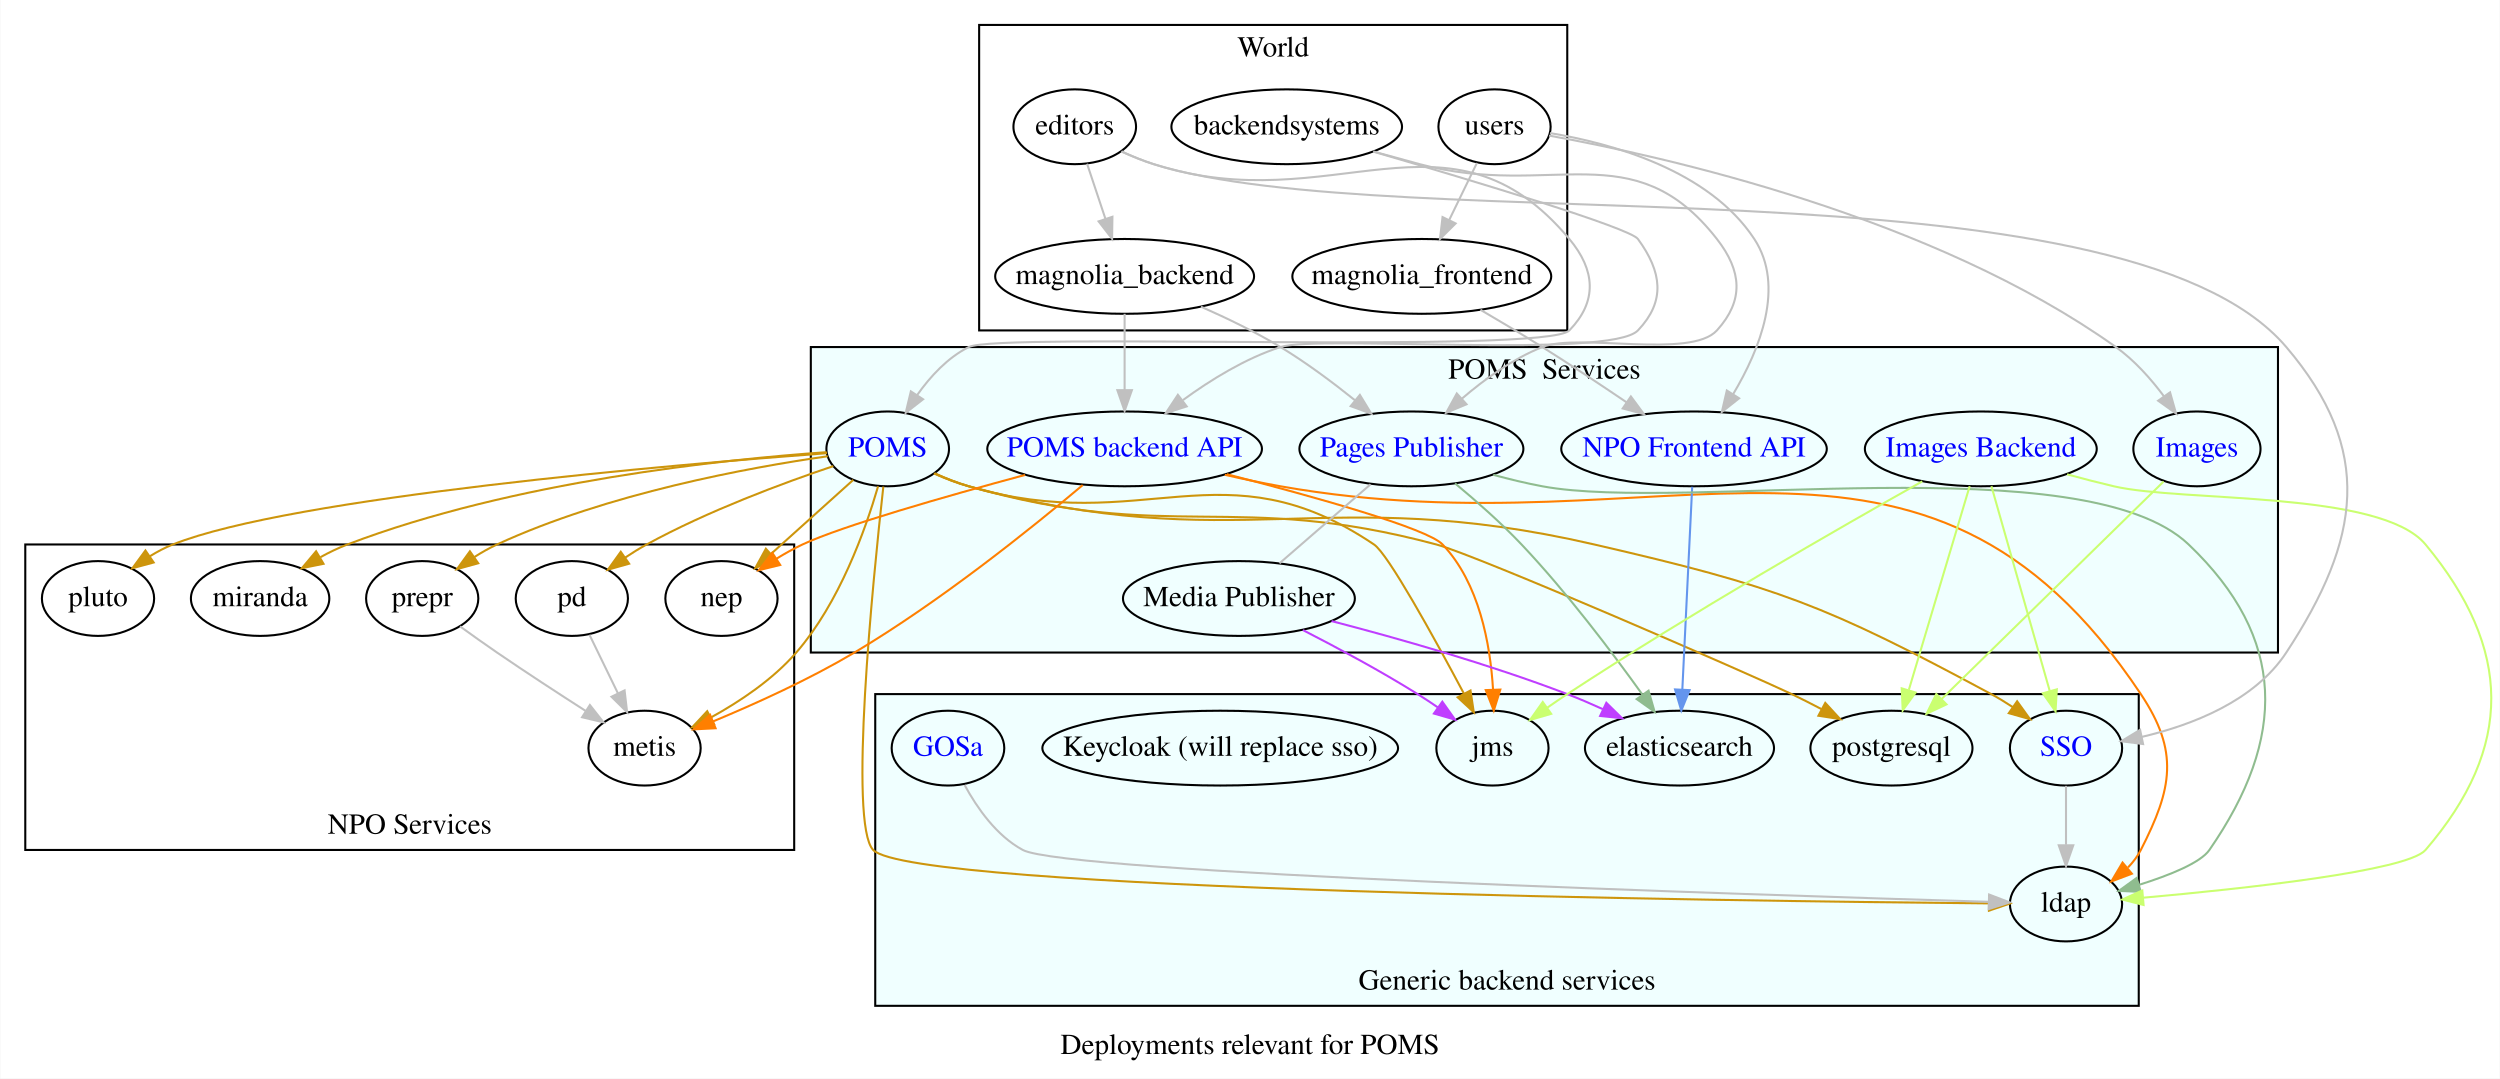
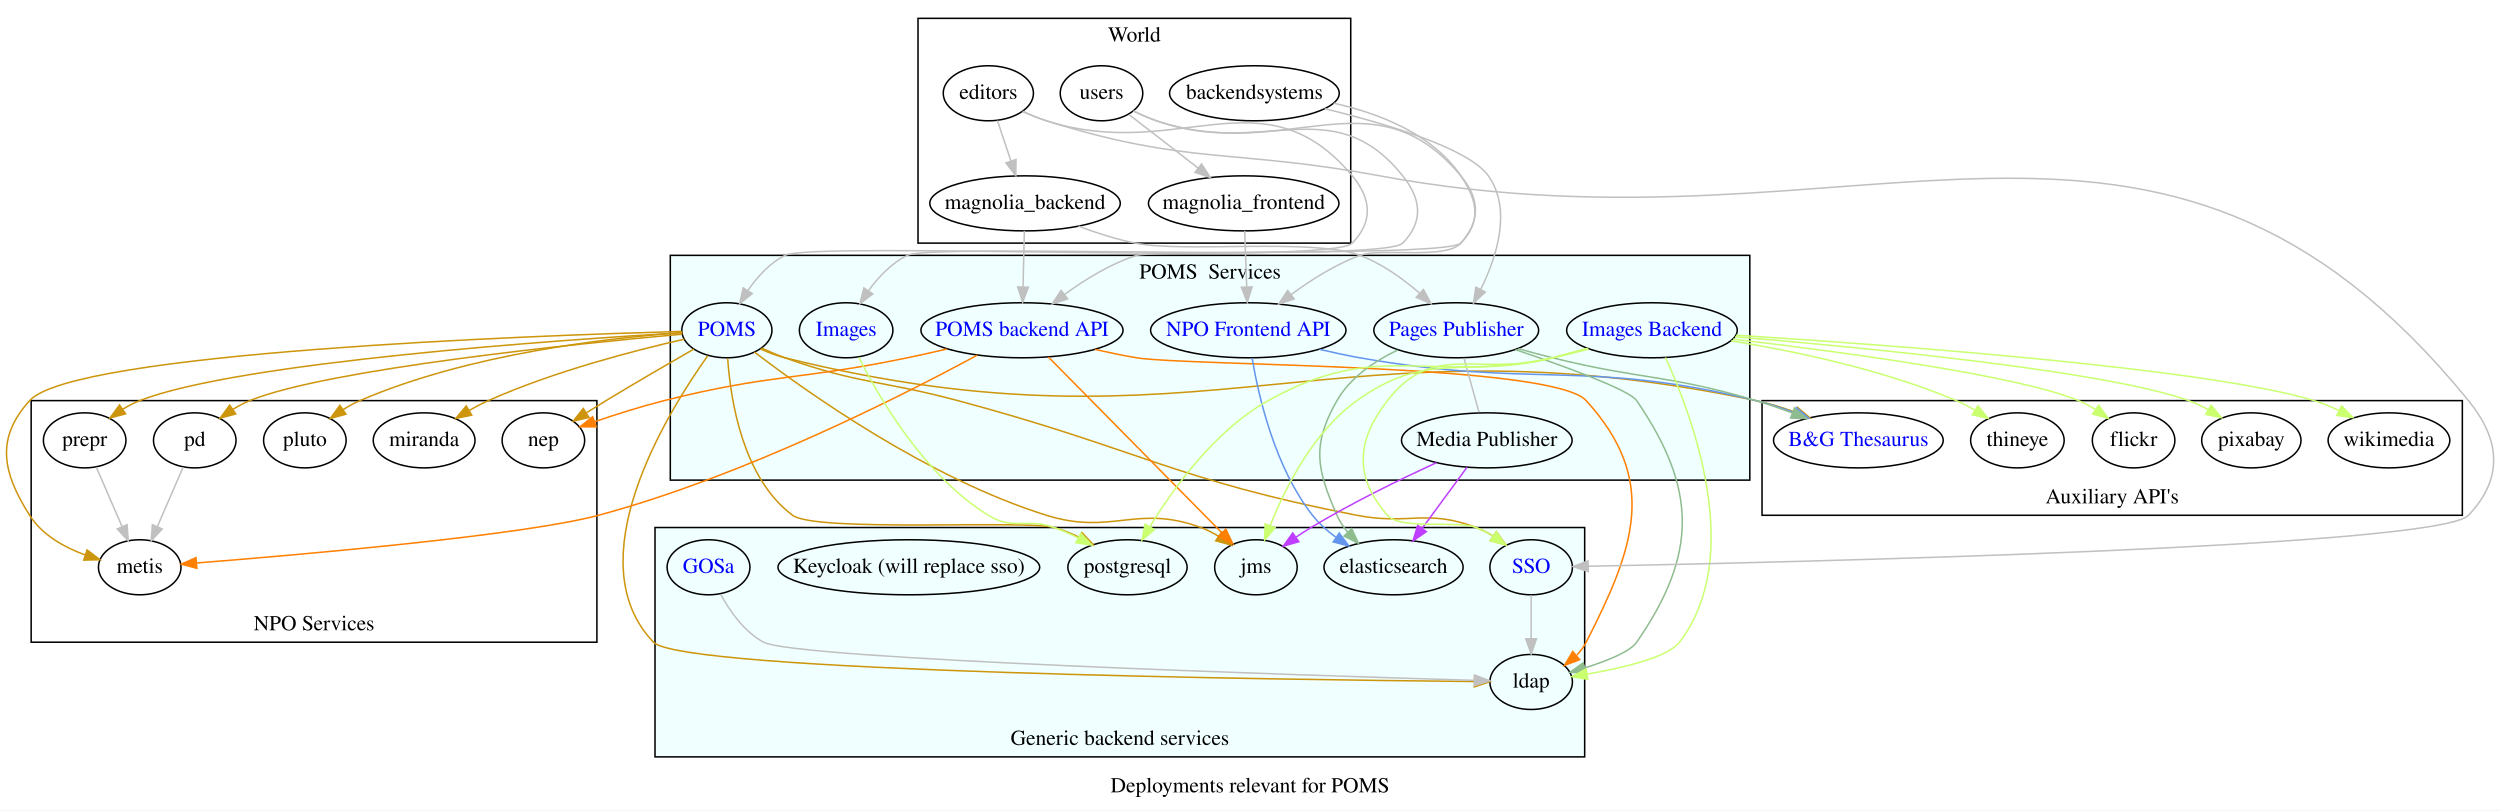
- <svg xmlns="http://www.w3.org/2000/svg" xmlns:xlink="http://www.w3.org/1999/xlink" width="1203pt" height="519pt" viewBox="0.00 0.00 1202.67 519.00">
-   <g id="graph0" class="graph" transform="scale(1 1) rotate(0) translate(4 515)">
-     <polygon fill="#ffffff" stroke="transparent" points="-4,4 -4,-515 1198.667,-515 1198.667,4 -4,4" />
-     <text text-anchor="middle" x="597.333" y="-7.8" font-family="Times,serif" font-size="14.00" fill="#000000">Deployments relevant for POMS</text>
+ <svg xmlns="http://www.w3.org/2000/svg" xmlns:xlink="http://www.w3.org/1999/xlink" width="1635pt" height="530pt" viewBox="0.00 0.00 1634.96 530.00">
+   <g id="graph0" class="graph" transform="scale(1 1) rotate(0) translate(4 526)">
+     <polygon fill="#ffffff" stroke="transparent" points="-4,4 -4,-526 1630.958,-526 1630.958,4 -4,4" />
+     <text text-anchor="middle" x="813.479" y="-7.8" font-family="Times,serif" font-size="14.00" fill="#000000">Deployments relevant for POMS</text>
    <g id="clust1" class="cluster">
-       <polygon fill="#f0ffff" stroke="#000000" points="417,-31 417,-181 1025,-181 1025,-31 417,-31" />
-       <text text-anchor="middle" x="721" y="-38.8" font-family="Times,serif" font-size="14.00" fill="#000000">Generic backend services</text>
+       <polygon fill="#f0ffff" stroke="#000000" points="424.356,-31 424.356,-181 1032.356,-181 1032.356,-31 424.356,-31" />
+       <text text-anchor="middle" x="728.356" y="-38.8" font-family="Times,serif" font-size="14.00" fill="#000000">Generic backend services</text>
    </g>
    <g id="clust2" class="cluster">
-       <polygon fill="none" stroke="#000000" points="467,-356 467,-503 750,-503 750,-356 467,-356" />
-       <text text-anchor="middle" x="608.5" y="-487.8" font-family="Times,serif" font-size="14.00" fill="#000000">World</text>
+       <polygon fill="none" stroke="#000000" points="596.356,-367 596.356,-514 879.356,-514 879.356,-367 596.356,-367" />
+       <text text-anchor="middle" x="737.856" y="-498.8" font-family="Times,serif" font-size="14.00" fill="#000000">World</text>
    </g>
    <g id="clust3" class="cluster">
-       <polygon fill="#f0ffff" stroke="#000000" points="386,-201 386,-348 1092,-348 1092,-201 386,-201" />
-       <text text-anchor="middle" x="739" y="-332.8" font-family="Times,serif" font-size="14.00" fill="#000000">POMS  Services</text>
+       <polygon fill="#f0ffff" stroke="#000000" points="434.356,-212 434.356,-359 1140.356,-359 1140.356,-212 434.356,-212" />
+       <text text-anchor="middle" x="787.356" y="-343.8" font-family="Times,serif" font-size="14.00" fill="#000000">POMS  Services</text>
    </g>
    <g id="clust4" class="cluster">
-       <polygon fill="none" stroke="#000000" points="8,-106 8,-253 378,-253 378,-106 8,-106" />
-       <text text-anchor="middle" x="193" y="-113.8" font-family="Times,serif" font-size="14.00" fill="#000000">NPO Services</text>
+       <polygon fill="none" stroke="#000000" points="16.356,-106 16.356,-264 386.356,-264 386.356,-106 16.356,-106" />
+       <text text-anchor="middle" x="201.356" y="-113.8" font-family="Times,serif" font-size="14.00" fill="#000000">NPO Services</text>
+     </g>
+     <g id="clust5" class="cluster">
+       <polygon fill="none" stroke="#000000" points="1148.356,-189 1148.356,-264 1606.356,-264 1606.356,-189 1148.356,-189" />
+       <text text-anchor="middle" x="1377.356" y="-196.8" font-family="Times,serif" font-size="14.00" fill="#000000">Auxiliary API's</text>
    </g>
    <g id="node1" class="node">
      <g id="a_node1">
        <a xlink:href="https://poms.omroep.nl/" xlink:title="POMS">
-           <ellipse fill="none" stroke="#000000" cx="423" cy="-299" rx="29.497" ry="18" />
-           <text text-anchor="middle" x="423" y="-295.3" font-family="Times,serif" font-size="14.00" fill="#0000ff">POMS</text>
+           <ellipse fill="none" stroke="#000000" cx="471.356" cy="-310" rx="29.497" ry="18" />
+           <text text-anchor="middle" x="471.356" y="-306.3" font-family="Times,serif" font-size="14.00" fill="#0000ff">POMS</text>
        </a>
      </g>
    </g>
    <g id="node8" class="node">
-       <ellipse fill="none" stroke="#000000" cx="906" cy="-155" rx="38.993" ry="18" />
-       <text text-anchor="middle" x="906" y="-151.3" font-family="Times,serif" font-size="14.00" fill="#000000">postgresql</text>
+       <g id="a_node8">
+         <a xlink:href="http://gtaa.beeldengeluid.nl/" xlink:title="B&amp;G Thesaurus">
+           <ellipse fill="none" stroke="#000000" cx="1211.356" cy="-238" rx="55.491" ry="18" />
+           <text text-anchor="middle" x="1211.356" y="-234.3" font-family="Times,serif" font-size="14.00" fill="#0000ff">B&amp;G Thesaurus</text>
+         </a>
+       </g>
    </g>
    <g id="edge9" class="edge">
-       <path fill="none" stroke="#cd950c" d="M445.646,-287.125C450.899,-284.774 456.55,-282.556 462,-281 558.899,-253.335 589.646,-279.02 687,-253 706.917,-247.677 839.414,-189.92 858,-181 862.686,-178.751 867.567,-176.272 872.345,-173.766" />
-       <polygon fill="#cd950c" stroke="#cd950c" points="874.158,-176.765 881.327,-168.964 870.857,-170.592 874.158,-176.765" />
+       <path fill="none" stroke="#cd950c" d="M493.311,-297.799C498.435,-295.465 503.972,-293.336 509.356,-292 783.538,-223.967 867.898,-322.093 1144.356,-264 1152.869,-262.211 1161.715,-259.468 1170.08,-256.424" />
+       <polygon fill="#cd950c" stroke="#cd950c" points="1171.554,-259.607 1179.631,-252.75 1169.041,-253.073 1171.554,-259.607" />
    </g>
    <g id="node10" class="node">
-       <g id="a_node10">
+       <ellipse fill="none" stroke="#000000" cx="733.356" cy="-155" rx="38.993" ry="18" />
+       <text text-anchor="middle" x="733.356" y="-151.3" font-family="Times,serif" font-size="14.00" fill="#000000">postgresql</text>
+     </g>
+     <g id="edge10" class="edge">
+       <path fill="none" stroke="#cd950c" d="M471.888,-291.572C473.78,-264.129 481.764,-213.168 514.356,-189 529.635,-177.671 667.033,-186.102 685.356,-181 690.834,-179.475 696.381,-177.236 701.664,-174.702" />
+       <polygon fill="#cd950c" stroke="#cd950c" points="703.578,-177.651 710.815,-169.913 700.332,-171.449 703.578,-177.651" />
+     </g>
+     <g id="node12" class="node">
+       <g id="a_node12">
        <a xlink:href="https://sso.omroep.nl" xlink:title="SSO">
-           <ellipse fill="none" stroke="#000000" cx="990" cy="-155" rx="27" ry="18" />
-           <text text-anchor="middle" x="990" y="-151.3" font-family="Times,serif" font-size="14.00" fill="#0000ff">SSO</text>
-         </a>
-       </g>
-     </g>
-     <g id="edge10" class="edge">
-       <path fill="none" stroke="#cd950c" d="M445.197,-287.185C450.568,-284.771 456.383,-282.51 462,-281 591.75,-246.125 632.08,-283.188 763,-253 851.4,-232.616 874.083,-223.934 954,-181 957.491,-179.124 961.032,-176.954 964.462,-174.682" />
-       <polygon fill="#cd950c" stroke="#cd950c" points="966.482,-177.54 972.666,-168.938 962.467,-171.806 966.482,-177.54" />
-     </g>
-     <g id="node11" class="node">
-       <ellipse fill="none" stroke="#000000" cx="714" cy="-155" rx="27" ry="18" />
-       <text text-anchor="middle" x="714" y="-151.3" font-family="Times,serif" font-size="14.00" fill="#000000">jms</text>
+           <ellipse fill="none" stroke="#000000" cx="997.356" cy="-155" rx="27" ry="18" />
+           <text text-anchor="middle" x="997.356" y="-151.3" font-family="Times,serif" font-size="14.00" fill="#0000ff">SSO</text>
+         </a>
+       </g>
    </g>
    <g id="edge11" class="edge">
-       <path fill="none" stroke="#cd950c" d="M445.668,-287.201C450.92,-284.846 456.565,-282.607 462,-281 545.962,-256.172 584.408,-301.953 657,-253 663.751,-248.447 685.593,-208.828 700.194,-181.382" />
-       <polygon fill="#cd950c" stroke="#cd950c" points="703.438,-182.735 705.02,-172.259 697.251,-179.461 703.438,-182.735" />
-     </g>
-     <g id="node12" class="node">
-       <ellipse fill="none" stroke="#000000" cx="990" cy="-80" rx="27" ry="18" />
-       <text text-anchor="middle" x="990" y="-76.3" font-family="Times,serif" font-size="14.00" fill="#000000">ldap</text>
+       <path fill="none" stroke="#cd950c" d="M493.952,-298.394C498.947,-296.085 504.268,-293.815 509.356,-292 558.09,-274.617 572.372,-277.369 622.356,-264 738.952,-232.814 764.857,-211.914 883.356,-189 917.571,-182.384 928.789,-193.402 961.356,-181 965.139,-179.56 968.884,-177.617 972.448,-175.438" />
+       <polygon fill="#cd950c" stroke="#cd950c" points="974.576,-178.222 980.852,-169.687 970.623,-172.445 974.576,-178.222" />
+     </g>
+     <g id="node13" class="node">
+       <ellipse fill="none" stroke="#000000" cx="817.356" cy="-155" rx="27" ry="18" />
+       <text text-anchor="middle" x="817.356" y="-151.3" font-family="Times,serif" font-size="14.00" fill="#000000">jms</text>
    </g>
    <g id="edge12" class="edge">
-       <path fill="none" stroke="#cd950c" d="M420.901,-280.886C415.815,-235.279 404.099,-118.453 416,-106 434.564,-86.577 828.514,-81.431 952.789,-80.288" />
-       <polygon fill="#cd950c" stroke="#cd950c" points="952.984,-83.787 962.952,-80.198 952.922,-76.787 952.984,-83.787" />
-     </g>
-     <g id="node20" class="node">
-       <ellipse fill="none" stroke="#000000" cx="306" cy="-155" rx="27" ry="18" />
-       <text text-anchor="middle" x="306" y="-151.3" font-family="Times,serif" font-size="14.00" fill="#000000">metis</text>
+       <path fill="none" stroke="#cd950c" d="M489.331,-295.789C523.952,-269.323 603.298,-212.999 680.356,-189 723.349,-175.61 739.092,-196.536 781.356,-181 785.345,-179.534 789.286,-177.493 793.013,-175.194" />
+       <polygon fill="#cd950c" stroke="#cd950c" points="795.008,-178.07 801.248,-169.508 791.03,-172.31 795.008,-178.07" />
+     </g>
+     <g id="node14" class="node">
+       <ellipse fill="none" stroke="#000000" cx="997.356" cy="-80" rx="27" ry="18" />
+       <text text-anchor="middle" x="997.356" y="-76.3" font-family="Times,serif" font-size="14.00" fill="#000000">ldap</text>
    </g>
    <g id="edge13" class="edge">
-       <path fill="none" stroke="#cd950c" d="M418.371,-280.982C412.225,-259.882 399.67,-224.794 379,-201 367.718,-188.013 351.867,-177.42 337.817,-169.688" />
-       <polygon fill="#cd950c" stroke="#cd950c" points="339.393,-166.562 328.91,-165.023 336.145,-172.763 339.393,-166.562" />
-     </g>
-     <g id="node21" class="node">
-       <ellipse fill="none" stroke="#000000" cx="271" cy="-227" rx="27" ry="18" />
-       <text text-anchor="middle" x="271" y="-223.3" font-family="Times,serif" font-size="14.00" fill="#000000">pd</text>
+       <path fill="none" stroke="#cd950c" d="M458.869,-293.406C431.527,-254.953 372.702,-159 423.356,-106 441.92,-86.577 835.87,-81.431 960.145,-80.288" />
+       <polygon fill="#cd950c" stroke="#cd950c" points="960.34,-83.787 970.308,-80.198 960.278,-76.787 960.34,-83.787" />
+     </g>
+     <g id="node22" class="node">
+       <ellipse fill="none" stroke="#000000" cx="87.356" cy="-155" rx="27" ry="18" />
+       <text text-anchor="middle" x="87.356" y="-151.3" font-family="Times,serif" font-size="14.00" fill="#000000">metis</text>
    </g>
    <g id="edge14" class="edge">
-       <path fill="none" stroke="#cd950c" d="M396.829,-290.708C372.759,-282.601 336.445,-269.144 307,-253 303.525,-251.095 299.994,-248.906 296.569,-246.625" />
-       <polygon fill="#cd950c" stroke="#cd950c" points="298.566,-243.75 288.369,-240.872 294.545,-249.481 298.566,-243.75" />
-     </g>
-     <g id="node22" class="node">
-       <ellipse fill="none" stroke="#000000" cx="199" cy="-227" rx="27" ry="18" />
-       <text text-anchor="middle" x="199" y="-223.3" font-family="Times,serif" font-size="14.00" fill="#000000">prepr</text>
+       <path fill="none" stroke="#cd950c" d="M441.885,-309.27C345.476,-306.581 44.007,-295.686 15.356,-264 -7,-239.275 -2.485,-217.156 15.356,-189 23.454,-176.221 37.786,-168.155 51.542,-163.107" />
+       <polygon fill="#cd950c" stroke="#cd950c" points="52.917,-166.341 61.36,-159.94 50.769,-159.679 52.917,-166.341" />
+     </g>
+     <g id="node23" class="node">
+       <ellipse fill="none" stroke="#000000" cx="123.356" cy="-238" rx="27" ry="18" />
+       <text text-anchor="middle" x="123.356" y="-234.3" font-family="Times,serif" font-size="14.00" fill="#000000">pd</text>
    </g>
    <g id="edge15" class="edge">
-       <path fill="none" stroke="#cd950c" d="M394.154,-295.458C356.244,-290.029 288.23,-277.588 235,-253 231.326,-251.303 227.644,-249.208 224.113,-246.95" />
-       <polygon fill="#cd950c" stroke="#cd950c" points="225.946,-243.963 215.736,-241.136 221.955,-249.713 225.946,-243.963" />
-     </g>
-     <g id="node23" class="node">
-       <ellipse fill="none" stroke="#000000" cx="121" cy="-227" rx="33.295" ry="18" />
-       <text text-anchor="middle" x="121" y="-223.3" font-family="Times,serif" font-size="14.00" fill="#000000">miranda</text>
+       <path fill="none" stroke="#cd950c" d="M442.155,-307.479C374.82,-301.381 210.525,-284.79 159.356,-264 155.607,-262.476 151.881,-260.484 148.327,-258.28" />
+       <polygon fill="#cd950c" stroke="#cd950c" points="150.154,-255.289 139.93,-252.509 146.189,-261.058 150.154,-255.289" />
+     </g>
+     <g id="node24" class="node">
+       <ellipse fill="none" stroke="#000000" cx="51.356" cy="-238" rx="27" ry="18" />
+       <text text-anchor="middle" x="51.356" y="-234.3" font-family="Times,serif" font-size="14.00" fill="#000000">prepr</text>
    </g>
    <g id="edge16" class="edge">
-       <path fill="none" stroke="#cd950c" d="M393.576,-297.412C344.357,-293.971 242.868,-283.493 163,-253 158.646,-251.338 154.248,-249.21 150.021,-246.888" />
-       <polygon fill="#cd950c" stroke="#cd950c" points="151.508,-243.701 141.123,-241.604 147.934,-249.719 151.508,-243.701" />
-     </g>
-     <g id="node24" class="node">
-       <ellipse fill="none" stroke="#000000" cx="43" cy="-227" rx="27" ry="18" />
-       <text text-anchor="middle" x="43" y="-223.3" font-family="Times,serif" font-size="14.00" fill="#000000">pluto</text>
+       <path fill="none" stroke="#cd950c" d="M442.217,-308.401C364.225,-303.824 152.244,-289.343 87.356,-264 83.586,-262.527 79.848,-260.565 76.288,-258.377" />
+       <polygon fill="#cd950c" stroke="#cd950c" points="78.114,-255.385 67.887,-252.618 74.156,-261.159 78.114,-255.385" />
+     </g>
+     <g id="node25" class="node">
+       <ellipse fill="none" stroke="#000000" cx="273.356" cy="-238" rx="33.295" ry="18" />
+       <text text-anchor="middle" x="273.356" y="-234.3" font-family="Times,serif" font-size="14.00" fill="#000000">miranda</text>
    </g>
    <g id="edge17" class="edge">
-       <path fill="none" stroke="#cd950c" d="M393.785,-296.933C321.543,-291.53 136.233,-275.807 79,-253 75.24,-251.502 71.508,-249.524 67.951,-247.328" />
-       <polygon fill="#cd950c" stroke="#cd950c" points="69.778,-244.336 59.552,-241.563 65.816,-250.107 69.778,-244.336" />
-     </g>
-     <g id="node25" class="node">
-       <ellipse fill="none" stroke="#000000" cx="343" cy="-227" rx="27" ry="18" />
-       <text text-anchor="middle" x="343" y="-223.3" font-family="Times,serif" font-size="14.00" fill="#000000">nep</text>
+       <path fill="none" stroke="#cd950c" d="M443.51,-304.166C411.673,-296.961 358.402,-283.25 315.356,-264 311.192,-262.138 306.946,-259.927 302.831,-257.593" />
+       <polygon fill="#cd950c" stroke="#cd950c" points="304.492,-254.509 294.115,-252.374 300.896,-260.514 304.492,-254.509" />
+     </g>
+     <g id="node26" class="node">
+       <ellipse fill="none" stroke="#000000" cx="195.356" cy="-238" rx="27" ry="18" />
+       <text text-anchor="middle" x="195.356" y="-234.3" font-family="Times,serif" font-size="14.00" fill="#000000">pluto</text>
    </g>
    <g id="edge18" class="edge">
-       <path fill="none" stroke="#cd950c" d="M406.424,-284.082C394.978,-273.78 379.581,-259.923 366.824,-248.442" />
-       <polygon fill="#cd950c" stroke="#cd950c" points="369.055,-245.741 359.281,-241.653 364.373,-250.944 369.055,-245.741" />
+       <path fill="none" stroke="#cd950c" d="M442.09,-308.471C395.656,-305.163 303.029,-294.932 231.356,-264 227.64,-262.396 223.934,-260.357 220.39,-258.128" />
+       <polygon fill="#cd950c" stroke="#cd950c" points="222.22,-255.138 212.002,-252.337 218.243,-260.898 222.22,-255.138" />
+     </g>
+     <g id="node27" class="node">
+       <ellipse fill="none" stroke="#000000" cx="351.356" cy="-238" rx="27" ry="18" />
+       <text text-anchor="middle" x="351.356" y="-234.3" font-family="Times,serif" font-size="14.00" fill="#000000">nep</text>
+     </g>
+     <g id="edge19" class="edge">
+       <path fill="none" stroke="#cd950c" d="M449.767,-297.723C433.814,-288.58 411.614,-275.707 392.356,-264 388.166,-261.452 383.762,-258.72 379.458,-256.017" />
+       <polygon fill="#cd950c" stroke="#cd950c" points="381.188,-252.97 370.866,-250.583 377.446,-258.887 381.188,-252.97" />
    </g>
    <g id="node2" class="node">
      <g id="a_node2">
        <a xlink:href="https://api.poms.omroep.nl/" xlink:title="POMS backend API">
-           <ellipse fill="none" stroke="#000000" cx="537" cy="-299" rx="66.089" ry="18" />
-           <text text-anchor="middle" x="537" y="-295.3" font-family="Times,serif" font-size="14.00" fill="#0000ff">POMS backend API</text>
-         </a>
-       </g>
-     </g>
-     <g id="edge19" class="edge">
-       <path fill="none" stroke="#ff7f00" d="M586.198,-286.809C628.072,-276.014 682.6,-260.795 690,-253 707.643,-234.417 712.959,-205.072 714.276,-183.332" />
-       <polygon fill="#ff7f00" stroke="#ff7f00" points="717.783,-183.171 714.64,-173.053 710.788,-182.923 717.783,-183.171" />
+           <ellipse fill="none" stroke="#000000" cx="664.356" cy="-310" rx="66.089" ry="18" />
+           <text text-anchor="middle" x="664.356" y="-306.3" font-family="Times,serif" font-size="14.00" fill="#0000ff">POMS backend API</text>
+         </a>
+       </g>
    </g>
    <g id="edge20" class="edge">
-       <path fill="none" stroke="#ff7f00" d="M585.235,-286.524C594.098,-284.488 603.298,-282.544 612,-281 798.38,-247.93 920.968,-338.479 1026,-181 1044.496,-153.269 1041.175,-135.679 1026,-106 1024.421,-102.911 1022.284,-100.105 1019.835,-97.577" />
-       <polygon fill="#ff7f00" stroke="#ff7f00" points="1021.704,-94.576 1011.796,-90.826 1017.203,-99.937 1021.704,-94.576" />
+       <path fill="none" stroke="#ff7f00" d="M681.61,-292.521C709.42,-264.348 764.144,-208.908 794.938,-177.712" />
+       <polygon fill="#ff7f00" stroke="#ff7f00" points="797.686,-179.91 802.22,-170.334 792.704,-174.992 797.686,-179.91" />
    </g>
    <g id="edge21" class="edge">
-       <path fill="none" stroke="#ff7f00" d="M516.825,-281.569C492.072,-260.721 448.294,-225.566 407,-201 385.228,-188.047 359.177,-176.265 338.986,-167.868" />
-       <polygon fill="#ff7f00" stroke="#ff7f00" points="340.17,-164.571 329.589,-164.028 337.522,-171.051 340.17,-164.571" />
+       <path fill="none" stroke="#ff7f00" d="M712.163,-297.467C721.152,-295.412 730.507,-293.476 739.356,-292 771.724,-286.602 1011.28,-288.278 1033.356,-264 1080.599,-212.045 1065.325,-168.523 1033.356,-106 1031.777,-102.911 1029.64,-100.105 1027.191,-97.577" />
+       <polygon fill="#ff7f00" stroke="#ff7f00" points="1029.061,-94.576 1019.152,-90.826 1024.559,-99.937 1029.061,-94.576" />
    </g>
    <g id="edge22" class="edge">
-       <path fill="none" stroke="#ff7f00" d="M489.089,-286.466C451.001,-276.191 401.063,-261.934 382,-253 377.825,-251.043 373.588,-248.68 369.521,-246.184" />
-       <polygon fill="#ff7f00" stroke="#ff7f00" points="371.267,-243.145 360.978,-240.619 367.447,-249.01 371.267,-243.145" />
+       <path fill="none" stroke="#ff7f00" d="M635.094,-293.7C585.693,-267.001 481.88,-214.383 387.356,-189 338.603,-175.908 193.385,-163.269 124.46,-157.813" />
+       <polygon fill="#ff7f00" stroke="#ff7f00" points="124.714,-154.323 114.471,-157.031 124.167,-161.301 124.714,-154.323" />
+     </g>
+     <g id="edge23" class="edge">
+       <path fill="none" stroke="#ff7f00" d="M615.234,-297.755C606.63,-295.741 597.747,-293.744 589.356,-292 519.104,-277.398 499.948,-281.483 430.356,-264 415.256,-260.207 398.861,-254.996 384.941,-250.235" />
+       <polygon fill="#ff7f00" stroke="#ff7f00" points="385.89,-246.86 375.296,-246.875 383.587,-253.47 385.89,-246.86" />
    </g>
    <g id="node3" class="node">
      <g id="a_node3">
        <a xlink:href="https://rs.poms.omroep.nl/" xlink:title="NPO Frontend API">
-           <ellipse fill="none" stroke="#000000" cx="811" cy="-299" rx="63.889" ry="18" />
-           <text text-anchor="middle" x="811" y="-295.3" font-family="Times,serif" font-size="14.00" fill="#0000ff">NPO Frontend API</text>
-         </a>
-       </g>
-     </g>
-     <g id="node9" class="node">
-       <ellipse fill="none" stroke="#000000" cx="804" cy="-155" rx="45.492" ry="18" />
-       <text text-anchor="middle" x="804" y="-151.3" font-family="Times,serif" font-size="14.00" fill="#000000">elasticsearch</text>
-     </g>
-     <g id="edge23" class="edge">
-       <path fill="none" stroke="#6495ed" d="M810.113,-280.762C808.919,-256.201 806.783,-212.247 805.378,-183.354" />
-       <polygon fill="#6495ed" stroke="#6495ed" points="808.861,-182.908 804.879,-173.09 801.869,-183.248 808.861,-182.908" />
+           <ellipse fill="none" stroke="#000000" cx="812.356" cy="-310" rx="63.889" ry="18" />
+           <text text-anchor="middle" x="812.356" y="-306.3" font-family="Times,serif" font-size="14.00" fill="#0000ff">NPO Frontend API</text>
+         </a>
+       </g>
+     </g>
+     <g id="edge24" class="edge">
+       <path fill="none" stroke="#6495ed" d="M858.89,-297.539C867.639,-295.478 876.744,-293.52 885.356,-292 999.375,-271.873 1031.864,-291.401 1144.356,-264 1152.634,-261.984 1161.262,-259.193 1169.465,-256.185" />
+       <polygon fill="#6495ed" stroke="#6495ed" points="1170.768,-259.434 1178.853,-252.587 1168.263,-252.898 1170.768,-259.434" />
+     </g>
+     <g id="node11" class="node">
+       <ellipse fill="none" stroke="#000000" cx="907.356" cy="-155" rx="45.492" ry="18" />
+       <text text-anchor="middle" x="907.356" y="-151.3" font-family="Times,serif" font-size="14.00" fill="#000000">elasticsearch</text>
+     </g>
+     <g id="edge25" class="edge">
+       <path fill="none" stroke="#6495ed" d="M814.856,-291.805C819.125,-266.445 829.862,-220.092 854.356,-189 858.629,-183.577 864.019,-178.76 869.715,-174.58" />
+       <polygon fill="#6495ed" stroke="#6495ed" points="871.818,-177.385 878.186,-168.917 867.927,-171.566 871.818,-177.385" />
    </g>
    <g id="node4" class="node">
      <g id="a_node4">
        <a xlink:href="https://publish.pages.omroep.nl/" xlink:title="Pages Publisher">
-           <ellipse fill="none" stroke="#000000" cx="675" cy="-299" rx="53.891" ry="18" />
-           <text text-anchor="middle" x="675" y="-295.3" font-family="Times,serif" font-size="14.00" fill="#0000ff">Pages Publisher</text>
+           <ellipse fill="none" stroke="#000000" cx="948.356" cy="-310" rx="53.891" ry="18" />
+           <text text-anchor="middle" x="948.356" y="-306.3" font-family="Times,serif" font-size="14.00" fill="#0000ff">Pages Publisher</text>
        </a>
      </g>
    </g>
    <g id="node5" class="node">
-       <ellipse fill="none" stroke="#000000" cx="592" cy="-227" rx="55.79" ry="18" />
-       <text text-anchor="middle" x="592" y="-223.3" font-family="Times,serif" font-size="14.00" fill="#000000">Media Publisher</text>
+       <ellipse fill="none" stroke="#000000" cx="968.356" cy="-238" rx="55.79" ry="18" />
+       <text text-anchor="middle" x="968.356" y="-234.3" font-family="Times,serif" font-size="14.00" fill="#000000">Media Publisher</text>
+     </g>
+     <g id="edge31" class="edge">
+       <path fill="none" stroke="#c0c0c0" d="M953.403,-291.831C956.412,-281 960.221,-267.288 963.242,-256.413" />
+     </g>
+     <g id="edge26" class="edge">
+       <path fill="none" stroke="#8fbc8f" d="M988.911,-297.956C996.352,-295.877 1004.069,-293.806 1011.356,-292 1069.99,-277.471 1086.452,-281.206 1144.356,-264 1152.179,-261.675 1160.378,-258.842 1168.25,-255.91" />
+       <polygon fill="#8fbc8f" stroke="#8fbc8f" points="1169.556,-259.158 1177.644,-252.314 1167.053,-252.621 1169.556,-259.158" />
+     </g>
+     <g id="edge27" class="edge">
+       <path fill="none" stroke="#8fbc8f" d="M909.963,-297.029C894.826,-289.813 879.012,-279.153 870.356,-264 853.823,-235.056 856.953,-219.52 870.356,-189 872.093,-185.046 874.541,-181.35 877.361,-177.96" />
+       <polygon fill="#8fbc8f" stroke="#8fbc8f" points="880.017,-180.248 884.455,-170.628 874.986,-175.381 880.017,-180.248" />
    </g>
    <g id="edge28" class="edge">
-       <path fill="none" stroke="#c0c0c0" d="M655.33,-281.937C642.099,-270.46 624.73,-255.392 611.529,-243.94" />
-     </g>
-     <g id="edge24" class="edge">
-       <path fill="none" stroke="#8fbc8f" d="M695.985,-282.414C706.086,-274.032 718.118,-263.442 728,-253 749.754,-230.011 771.584,-201.11 786.23,-180.667" />
-       <polygon fill="#8fbc8f" stroke="#8fbc8f" points="789.117,-182.647 792.046,-172.465 783.407,-178.598 789.117,-182.647" />
-     </g>
-     <g id="edge25" class="edge">
-       <path fill="none" stroke="#8fbc8f" d="M714.385,-286.517C722.15,-284.406 730.284,-282.436 738,-281 806.219,-268.301 998.765,-300.87 1049,-253 1096.407,-207.825 1096.257,-159.853 1059,-106 1054.728,-99.825 1039.883,-93.85 1025.052,-89.188" />
-       <polygon fill="#8fbc8f" stroke="#8fbc8f" points="1026.002,-85.819 1015.419,-86.326 1024.008,-92.529 1026.002,-85.819" />
-     </g>
-     <g id="edge26" class="edge">
-       <path fill="none" stroke="#bf3eff" d="M636.576,-216.131C668.587,-207.819 712.519,-195.366 750,-181 755.602,-178.853 761.419,-176.354 767.072,-173.771" />
-       <polygon fill="#bf3eff" stroke="#bf3eff" points="768.808,-176.822 776.36,-169.391 765.822,-170.49 768.808,-176.822" />
-     </g>
-     <g id="edge27" class="edge">
-       <path fill="none" stroke="#bf3eff" d="M622.812,-211.794C639.459,-203.263 660.192,-192.123 678,-181 681.196,-179.004 684.484,-176.822 687.712,-174.599" />
-       <polygon fill="#bf3eff" stroke="#bf3eff" points="689.879,-177.352 696.013,-168.714 685.831,-171.642 689.879,-177.352" />
+       <path fill="none" stroke="#8fbc8f" d="M987.036,-297.347C1019.577,-286.315 1061.564,-271.012 1066.356,-264 1105.98,-206.025 1106.309,-163.749 1066.356,-106 1062.085,-99.825 1047.24,-93.85 1032.409,-89.188" />
+       <polygon fill="#8fbc8f" stroke="#8fbc8f" points="1033.359,-85.819 1022.776,-86.326 1031.364,-92.529 1033.359,-85.819" />
+     </g>
+     <g id="edge29" class="edge">
+       <path fill="none" stroke="#bf3eff" d="M955.42,-220.398C946.871,-208.765 935.529,-193.333 926.01,-180.381" />
+       <polygon fill="#bf3eff" stroke="#bf3eff" points="928.807,-178.277 920.065,-172.292 923.167,-182.423 928.807,-178.277" />
+     </g>
+     <g id="edge30" class="edge">
+       <path fill="none" stroke="#bf3eff" d="M935.372,-223.422C911.957,-212.651 880.068,-197.115 853.356,-181 850.13,-179.054 846.823,-176.903 843.585,-174.696" />
+       <polygon fill="#bf3eff" stroke="#bf3eff" points="845.461,-171.736 835.273,-168.829 841.424,-177.455 845.461,-171.736" />
    </g>
    <g id="node6" class="node">
      <g id="a_node6">
        <a xlink:href="https://images.poms.omroep.nl" xlink:title="Images">
-           <ellipse fill="none" stroke="#000000" cx="1053" cy="-299" rx="30.595" ry="18" />
-           <text text-anchor="middle" x="1053" y="-295.3" font-family="Times,serif" font-size="14.00" fill="#0000ff">Images</text>
-         </a>
-       </g>
-     </g>
-     <g id="edge29" class="edge">
-       <path fill="none" stroke="#caff70" d="M1036.989,-283.315C1011.195,-258.048 960.29,-208.182 930.096,-178.605" />
-       <polygon fill="#caff70" stroke="#caff70" points="932.487,-176.047 922.894,-171.549 927.588,-181.048 932.487,-176.047" />
+           <ellipse fill="none" stroke="#000000" cx="549.356" cy="-310" rx="30.595" ry="18" />
+           <text text-anchor="middle" x="549.356" y="-306.3" font-family="Times,serif" font-size="14.00" fill="#0000ff">Images</text>
+         </a>
+       </g>
+     </g>
+     <g id="edge32" class="edge">
+       <path fill="none" stroke="#caff70" d="M557.645,-292.274C571.255,-265.278 601.014,-214.331 642.356,-189 658.932,-178.844 667.031,-187.486 685.356,-181 690.605,-179.142 695.973,-176.768 701.129,-174.212" />
+       <polygon fill="#caff70" stroke="#caff70" points="702.888,-177.241 710.108,-169.487 699.628,-171.046 702.888,-177.241" />
    </g>
    <g id="node7" class="node">
      <g id="a_node7">
        <a xlink:href="https://poms.omroep.nl/images/" xlink:title="Images Backend">
-           <ellipse fill="none" stroke="#000000" cx="949" cy="-299" rx="55.79" ry="18" />
-           <text text-anchor="middle" x="949" y="-295.3" font-family="Times,serif" font-size="14.00" fill="#0000ff">Images Backend</text>
-         </a>
-       </g>
-     </g>
-     <g id="edge30" class="edge">
-       <path fill="none" stroke="#caff70" d="M943.641,-281.053C936.302,-256.477 923.051,-212.101 914.39,-183.097" />
-       <polygon fill="#caff70" stroke="#caff70" points="917.642,-181.753 911.427,-173.173 910.934,-183.756 917.642,-181.753" />
-     </g>
-     <g id="edge31" class="edge">
-       <path fill="none" stroke="#caff70" d="M954.11,-281.053C961.145,-256.343 973.88,-211.615 982.135,-182.623" />
-       <polygon fill="#caff70" stroke="#caff70" points="985.582,-183.297 984.955,-172.72 978.85,-181.38 985.582,-183.297" />
-     </g>
-     <g id="edge32" class="edge">
-       <path fill="none" stroke="#caff70" d="M920.829,-283.361C881.824,-261.468 809.453,-219.982 750,-181 746.849,-178.934 743.589,-176.709 740.376,-174.461" />
-       <polygon fill="#caff70" stroke="#caff70" points="742.264,-171.509 732.091,-168.551 738.199,-177.208 742.264,-171.509" />
+           <ellipse fill="none" stroke="#000000" cx="1076.356" cy="-310" rx="55.79" ry="18" />
+           <text text-anchor="middle" x="1076.356" y="-306.3" font-family="Times,serif" font-size="14.00" fill="#0000ff">Images Backend</text>
+         </a>
+       </g>
+     </g>
+     <g id="node9" class="node">
+       <ellipse fill="none" stroke="#000000" cx="1315.356" cy="-238" rx="30.595" ry="18" />
+       <text text-anchor="middle" x="1315.356" y="-234.3" font-family="Times,serif" font-size="14.00" fill="#000000">thineye</text>
    </g>
    <g id="edge33" class="edge">
-       <path fill="none" stroke="#caff70" d="M990.517,-286.74C997.972,-284.706 1005.694,-282.706 1013,-281 1046.021,-273.291 1141.334,-279.085 1163,-253 1204.744,-202.742 1205.627,-155.512 1163,-106 1154.254,-95.841 1075.293,-87.329 1027.122,-83.023" />
-       <polygon fill="#caff70" stroke="#caff70" points="1027.322,-79.527 1017.056,-82.144 1026.714,-86.501 1027.322,-79.527" />
+       <path fill="none" stroke="#caff70" d="M1128.193,-303.101C1169.285,-296.443 1227.545,-284.314 1275.356,-264 1279.387,-262.287 1283.459,-260.173 1287.383,-257.896" />
+       <polygon fill="#caff70" stroke="#caff70" points="1289.556,-260.666 1296.184,-252.4 1285.848,-254.729 1289.556,-260.666" />
+     </g>
+     <g id="edge34" class="edge">
+       <path fill="none" stroke="#caff70" d="M1034.93,-297.725C1027.139,-295.645 1019.03,-293.634 1011.356,-292 929.591,-274.591 898.333,-304.781 825.356,-264 790.894,-244.742 763.676,-207.198 748.044,-181.612" />
+       <polygon fill="#caff70" stroke="#caff70" points="750.923,-179.605 742.817,-172.783 744.899,-183.171 750.923,-179.605" />
+     </g>
+     <g id="edge35" class="edge">
+       <path fill="none" stroke="#caff70" d="M1034.077,-298.183C1026.517,-296.101 1018.708,-293.971 1011.356,-292 963.461,-279.161 933.702,-303.217 903.356,-264 882.957,-237.637 881.456,-214.129 903.356,-189 911.905,-179.191 949.28,-185.841 961.356,-181 965.113,-179.494 968.843,-177.512 972.399,-175.313" />
+       <polygon fill="#caff70" stroke="#caff70" points="974.535,-178.092 980.797,-169.546 970.573,-172.322 974.535,-178.092" />
+     </g>
+     <g id="edge36" class="edge">
+       <path fill="none" stroke="#caff70" d="M1034.486,-298.042C1026.812,-295.954 1018.858,-293.858 1011.356,-292 954.83,-278.002 930.723,-297.876 883.356,-264 855.081,-243.777 836.65,-207.311 826.632,-182.163" />
+       <polygon fill="#caff70" stroke="#caff70" points="829.903,-180.919 823.084,-172.811 823.359,-183.402 829.903,-180.919" />
    </g>
    <g id="edge37" class="edge">
-       <path fill="none" stroke="#c0c0c0" d="M990,-136.845C990,-128.34 990,-118.008 990,-108.496" />
-       <polygon fill="#c0c0c0" stroke="#c0c0c0" points="993.5,-108.248 990,-98.248 986.5,-108.248 993.5,-108.248" />
-     </g>
-     <g id="node13" class="node">
-       <ellipse fill="none" stroke="#000000" cx="583" cy="-155" rx="85.585" ry="18" />
-       <text text-anchor="middle" x="583" y="-151.3" font-family="Times,serif" font-size="14.00" fill="#000000">Keycloak (will replace sso)</text>
-     </g>
-     <g id="node14" class="node">
-       <g id="a_node14">
+       <path fill="none" stroke="#caff70" d="M1085.175,-292.223C1102.833,-253.804 1137.317,-161.993 1094.356,-106 1086.881,-96.257 1058.259,-89.364 1034.028,-85.134" />
+       <polygon fill="#caff70" stroke="#caff70" points="1034.422,-81.652 1023.986,-83.484 1033.287,-88.559 1034.422,-81.652" />
+     </g>
+     <g id="node28" class="node">
+       <ellipse fill="none" stroke="#000000" cx="1558.356" cy="-238" rx="39.794" ry="18" />
+       <text text-anchor="middle" x="1558.356" y="-234.3" font-family="Times,serif" font-size="14.00" fill="#000000">wikimedia</text>
+     </g>
+     <g id="edge38" class="edge">
+       <path fill="none" stroke="#caff70" d="M1131.392,-306.768C1231.638,-300.449 1440.048,-285.2 1509.356,-264 1514.767,-262.345 1520.274,-260.08 1525.55,-257.573" />
+       <polygon fill="#caff70" stroke="#caff70" points="1527.417,-260.549 1534.724,-252.877 1524.227,-254.318 1527.417,-260.549" />
+     </g>
+     <g id="node29" class="node">
+       <ellipse fill="none" stroke="#000000" cx="1468.356" cy="-238" rx="32.494" ry="18" />
+       <text text-anchor="middle" x="1468.356" y="-234.3" font-family="Times,serif" font-size="14.00" fill="#000000">pixabay</text>
+     </g>
+     <g id="edge39" class="edge">
+       <path fill="none" stroke="#caff70" d="M1130.729,-305.761C1215.268,-298.685 1374.054,-283.32 1427.356,-264 1431.663,-262.439 1435.988,-260.369 1440.131,-258.077" />
+       <polygon fill="#caff70" stroke="#caff70" points="1442.085,-260.986 1448.829,-252.814 1438.461,-254.996 1442.085,-260.986" />
+     </g>
+     <g id="node30" class="node">
+       <ellipse fill="none" stroke="#000000" cx="1391.356" cy="-238" rx="27" ry="18" />
+       <text text-anchor="middle" x="1391.356" y="-234.3" font-family="Times,serif" font-size="14.00" fill="#000000">flickr</text>
+     </g>
+     <g id="edge40" class="edge">
+       <path fill="none" stroke="#caff70" d="M1129.381,-304.195C1198.558,-296.118 1315.473,-280.602 1355.356,-264 1359.093,-262.445 1362.811,-260.434 1366.361,-258.219" />
+       <polygon fill="#caff70" stroke="#caff70" points="1368.503,-260.994 1374.754,-252.44 1364.533,-255.229 1368.503,-260.994" />
+     </g>
+     <g id="edge44" class="edge">
+       <path fill="none" stroke="#c0c0c0" d="M997.356,-136.845C997.356,-128.34 997.356,-118.008 997.356,-108.496" />
+       <polygon fill="#c0c0c0" stroke="#c0c0c0" points="1000.856,-108.248 997.356,-98.248 993.856,-108.248 1000.856,-108.248" />
+     </g>
+     <g id="node15" class="node">
+       <ellipse fill="none" stroke="#000000" cx="590.356" cy="-155" rx="85.585" ry="18" />
+       <text text-anchor="middle" x="590.356" y="-151.3" font-family="Times,serif" font-size="14.00" fill="#000000">Keycloak (will replace sso)</text>
+     </g>
+     <g id="node16" class="node">
+       <g id="a_node16">
        <a xlink:href="https://admin.sso.omroep.nl/" xlink:title="GOSa">
-           <ellipse fill="none" stroke="#000000" cx="452" cy="-155" rx="27.097" ry="18" />
-           <text text-anchor="middle" x="452" y="-151.3" font-family="Times,serif" font-size="14.00" fill="#0000ff">GOSa</text>
-         </a>
-       </g>
-     </g>
-     <g id="edge40" class="edge">
-       <path fill="none" stroke="#c0c0c0" d="M459.985,-137.285C465.993,-126.216 475.363,-112.813 488,-106 508.372,-95.017 839.753,-84.381 952.663,-81.06" />
-       <polygon fill="#c0c0c0" stroke="#c0c0c0" points="952.996,-84.552 962.89,-80.762 952.792,-77.555 952.996,-84.552" />
-     </g>
-     <g id="node15" class="node">
-       <ellipse fill="none" stroke="#000000" cx="680" cy="-382" rx="62.289" ry="18" />
-       <text text-anchor="middle" x="680" y="-378.3" font-family="Times,serif" font-size="14.00" fill="#000000">magnolia_frontend</text>
-     </g>
-     <g id="edge36" class="edge">
-       <path fill="none" stroke="#c0c0c0" d="M708.233,-365.912C717.762,-360.36 728.412,-354.021 738,-348 751.444,-339.558 766.013,-329.889 778.573,-321.382" />
-       <polygon fill="#c0c0c0" stroke="#c0c0c0" points="780.612,-324.228 786.91,-315.708 776.674,-318.441 780.612,-324.228" />
-     </g>
-     <g id="node16" class="node">
-       <ellipse fill="none" stroke="#000000" cx="537" cy="-382" rx="62.289" ry="18" />
-       <text text-anchor="middle" x="537" y="-378.3" font-family="Times,serif" font-size="14.00" fill="#000000">magnolia_backend</text>
-     </g>
-     <g id="edge34" class="edge">
-       <path fill="none" stroke="#c0c0c0" d="M537,-363.99C537,-353.296 537,-339.499 537,-327.371" />
-       <polygon fill="#c0c0c0" stroke="#c0c0c0" points="540.5,-327.261 537,-317.261 533.5,-327.261 540.5,-327.261" />
-     </g>
-     <g id="edge35" class="edge">
-       <path fill="none" stroke="#c0c0c0" d="M573.737,-367.41C586.206,-361.923 600.007,-355.243 612,-348 624.382,-340.522 637.141,-330.995 647.912,-322.333" />
-       <polygon fill="#c0c0c0" stroke="#c0c0c0" points="650.209,-324.975 655.721,-315.927 645.769,-319.563 650.209,-324.975" />
+           <ellipse fill="none" stroke="#000000" cx="459.356" cy="-155" rx="27.097" ry="18" />
+           <text text-anchor="middle" x="459.356" y="-151.3" font-family="Times,serif" font-size="14.00" fill="#0000ff">GOSa</text>
+         </a>
+       </g>
+     </g>
+     <g id="edge47" class="edge">
+       <path fill="none" stroke="#c0c0c0" d="M467.341,-137.285C473.349,-126.216 482.72,-112.813 495.356,-106 515.728,-95.017 847.109,-84.381 960.019,-81.06" />
+       <polygon fill="#c0c0c0" stroke="#c0c0c0" points="960.352,-84.552 970.246,-80.762 960.148,-77.555 960.352,-84.552" />
    </g>
    <g id="node17" class="node">
-       <ellipse fill="none" stroke="#000000" cx="715" cy="-454" rx="27" ry="18" />
-       <text text-anchor="middle" x="715" y="-450.3" font-family="Times,serif" font-size="14.00" fill="#000000">users</text>
+       <ellipse fill="none" stroke="#000000" cx="809.356" cy="-393" rx="62.289" ry="18" />
+       <text text-anchor="middle" x="809.356" y="-389.3" font-family="Times,serif" font-size="14.00" fill="#000000">magnolia_frontend</text>
+     </g>
+     <g id="edge43" class="edge">
+       <path fill="none" stroke="#c0c0c0" d="M810.007,-374.99C810.394,-364.296 810.893,-350.499 811.331,-338.371" />
+       <polygon fill="#c0c0c0" stroke="#c0c0c0" points="814.833,-338.381 811.696,-328.261 807.837,-338.128 814.833,-338.381" />
+     </g>
+     <g id="node18" class="node">
+       <ellipse fill="none" stroke="#000000" cx="666.356" cy="-393" rx="62.289" ry="18" />
+       <text text-anchor="middle" x="666.356" y="-389.3" font-family="Times,serif" font-size="14.00" fill="#000000">magnolia_backend</text>
+     </g>
+     <g id="edge41" class="edge">
+       <path fill="none" stroke="#c0c0c0" d="M665.922,-374.99C665.665,-364.296 665.332,-350.499 665.04,-338.371" />
+       <polygon fill="#c0c0c0" stroke="#c0c0c0" points="668.536,-338.174 664.796,-328.261 661.538,-338.343 668.536,-338.174" />
+     </g>
+     <g id="edge42" class="edge">
+       <path fill="none" stroke="#c0c0c0" d="M701.289,-378.067C712.879,-373.743 725.984,-369.514 738.356,-367 770.416,-360.486 854.712,-370.454 885.356,-359 899.769,-353.613 913.533,-343.679 924.498,-334.157" />
+       <polygon fill="#c0c0c0" stroke="#c0c0c0" points="926.918,-336.687 931.957,-327.367 922.206,-331.511 926.918,-336.687" />
+     </g>
+     <g id="node19" class="node">
+       <ellipse fill="none" stroke="#000000" cx="716.356" cy="-465" rx="27" ry="18" />
+       <text text-anchor="middle" x="716.356" y="-461.3" font-family="Times,serif" font-size="14.00" fill="#000000">users</text>
    </g>
    <g id="edge4" class="edge">
-       <path fill="none" stroke="#c0c0c0" d="M741.69,-450.965C771.449,-445.995 818.25,-433.088 840,-400 854.906,-377.324 842.698,-346.899 829.854,-325.388" />
-       <polygon fill="#c0c0c0" stroke="#c0c0c0" points="832.697,-323.335 824.387,-316.762 826.784,-327.082 832.697,-323.335" />
+       <path fill="none" stroke="#c0c0c0" d="M737.248,-453.305C742.098,-450.945 747.317,-448.677 752.356,-447 837.637,-418.615 893.735,-479.98 951.356,-411 963.893,-395.992 964.326,-381.636 951.356,-367 941.558,-355.942 899.205,-364.148 885.356,-359 869.277,-353.023 853.247,-342.851 840.322,-333.318" />
+       <polygon fill="#c0c0c0" stroke="#c0c0c0" points="842.379,-330.485 832.307,-327.197 838.13,-336.048 842.379,-330.485" />
    </g>
    <g id="edge5" class="edge">
-       <path fill="none" stroke="#c0c0c0" d="M741.25,-449.745C796.225,-439.813 925.672,-411.008 1014,-348 1022.896,-341.654 1030.817,-332.739 1037.159,-324.25" />
-       <polygon fill="#c0c0c0" stroke="#c0c0c0" points="1040.062,-326.207 1042.951,-316.014 1034.336,-322.18 1040.062,-326.207" />
+       <path fill="none" stroke="#c0c0c0" d="M737.301,-453.457C742.147,-451.09 747.353,-448.78 752.356,-447 821.437,-422.422 867.514,-468.225 913.356,-411 925.583,-395.738 927.013,-380.998 913.356,-367 900.783,-354.112 605.527,-366.92 589.356,-359 579.043,-353.949 570.48,-344.847 563.96,-335.848" />
+       <polygon fill="#c0c0c0" stroke="#c0c0c0" points="566.789,-333.782 558.343,-327.386 560.957,-337.653 566.789,-333.782" />
    </g>
    <g id="edge6" class="edge">
-       <path fill="none" stroke="#c0c0c0" d="M706.528,-436.571C702.533,-428.354 697.675,-418.361 693.213,-409.182" />
-       <polygon fill="#c0c0c0" stroke="#c0c0c0" points="696.28,-407.484 688.76,-400.021 689.984,-410.545 696.28,-407.484" />
-     </g>
-     <g id="node18" class="node">
-       <ellipse fill="none" stroke="#000000" cx="615" cy="-454" rx="55.491" ry="18" />
-       <text text-anchor="middle" x="615" y="-450.3" font-family="Times,serif" font-size="14.00" fill="#000000">backendsystems</text>
+       <path fill="none" stroke="#c0c0c0" d="M734.288,-451.118C747.114,-441.188 764.675,-427.592 779.587,-416.047" />
+       <polygon fill="#c0c0c0" stroke="#c0c0c0" points="781.787,-418.77 787.552,-409.881 777.502,-413.235 781.787,-418.77" />
+     </g>
+     <g id="node20" class="node">
+       <ellipse fill="none" stroke="#000000" cx="816.356" cy="-465" rx="55.491" ry="18" />
+       <text text-anchor="middle" x="816.356" y="-461.3" font-family="Times,serif" font-size="14.00" fill="#000000">backendsystems</text>
    </g>
    <g id="edge7" class="edge">
-       <path fill="none" stroke="#c0c0c0" d="M656.81,-441.977C705.583,-427.755 780.106,-405.332 784,-400 795.533,-384.207 797.503,-370.145 784,-356 770.79,-342.161 630.205,-353.884 612,-348 595.125,-342.546 578.403,-332.23 565.046,-322.464" />
-       <polygon fill="#c0c0c0" stroke="#c0c0c0" points="566.865,-319.451 556.787,-316.183 562.628,-325.022 566.865,-319.451" />
+       <path fill="none" stroke="#c0c0c0" d="M868.224,-458.535C897.901,-451.881 932.817,-438.383 951.356,-411 962.32,-394.807 964.921,-381.086 951.356,-367 943.181,-358.51 750.587,-362.575 739.356,-359 722.457,-353.62 705.733,-343.312 692.381,-333.533" />
+       <polygon fill="#c0c0c0" stroke="#c0c0c0" points="694.2,-330.518 684.125,-327.24 689.957,-336.086 694.2,-330.518" />
    </g>
    <g id="edge8" class="edge">
-       <path fill="none" stroke="#c0c0c0" d="M656.611,-442.118C664.056,-440.043 671.75,-437.932 679,-436 742.329,-419.126 781.709,-451.691 822,-400 834.022,-384.576 835.156,-370.469 822,-356 809.385,-342.127 755.427,-354.92 738,-348 723.803,-342.362 710.15,-332.493 699.206,-323.083" />
-       <polygon fill="#c0c0c0" stroke="#c0c0c0" points="701.524,-320.46 691.746,-316.379 696.844,-325.666 701.524,-320.46" />
-     </g>
-     <g id="node19" class="node">
-       <ellipse fill="none" stroke="#000000" cx="513" cy="-454" rx="29.497" ry="18" />
-       <text text-anchor="middle" x="513" y="-450.3" font-family="Times,serif" font-size="14.00" fill="#000000">editors</text>
+       <path fill="none" stroke="#c0c0c0" d="M862.346,-454.928C902.628,-445.065 956.666,-428.936 969.356,-411 984.765,-389.222 975.132,-358.592 964.383,-336.786" />
+       <polygon fill="#c0c0c0" stroke="#c0c0c0" points="967.374,-334.955 959.615,-327.741 961.182,-338.22 967.374,-334.955" />
+     </g>
+     <g id="node21" class="node">
+       <ellipse fill="none" stroke="#000000" cx="642.356" cy="-465" rx="29.497" ry="18" />
+       <text text-anchor="middle" x="642.356" y="-461.3" font-family="Times,serif" font-size="14.00" fill="#000000">editors</text>
    </g>
    <g id="edge1" class="edge">
-       <path fill="none" stroke="#c0c0c0" d="M535.51,-442.143C540.511,-439.849 545.856,-437.649 551,-436 637.006,-408.428 693.068,-469.29 751,-400 763.543,-384.997 764.635,-370.018 751,-356 739.801,-344.487 476.37,-355.175 462,-348 451.827,-342.921 443.458,-333.814 437.115,-324.818" />
-       <polygon fill="#c0c0c0" stroke="#c0c0c0" points="440.024,-322.87 431.663,-316.362 434.141,-326.663 440.024,-322.87" />
+       <path fill="none" stroke="#c0c0c0" d="M664.867,-453.143C669.867,-450.849 675.212,-448.649 680.356,-447 766.362,-419.428 822.425,-480.29 880.356,-411 892.9,-395.997 894.034,-380.976 880.356,-367 865.937,-352.266 527.771,-368.27 509.356,-359 499.404,-353.99 491.288,-345.022 485.15,-336.115" />
+       <polygon fill="#c0c0c0" stroke="#c0c0c0" points="487.951,-333.994 479.676,-327.377 482.019,-337.71 487.951,-333.994" />
    </g>
    <g id="edge2" class="edge">
-       <path fill="none" stroke="#c0c0c0" d="M535.488,-442.073C540.49,-439.783 545.841,-437.603 551,-436 668.156,-399.601 1016.466,-441.406 1096,-348 1138.356,-298.256 1131.841,-255.625 1096,-201 1080.689,-177.665 1050.713,-166.107 1026.534,-160.418" />
-       <polygon fill="#c0c0c0" stroke="#c0c0c0" points="1027.093,-156.959 1016.586,-158.321 1025.649,-163.808 1027.093,-156.959" />
+       <path fill="none" stroke="#c0c0c0" d="M664.849,-453.087C669.85,-450.796 675.201,-448.612 680.356,-447 774.083,-417.697 801.806,-428.932 898.356,-411 1216.042,-351.999 1406.279,-514.515 1610.356,-264 1631.409,-238.156 1633.265,-213.214 1610.356,-189 1590.518,-168.031 1165.188,-158.202 1034.931,-155.676" />
+       <polygon fill="#c0c0c0" stroke="#c0c0c0" points="1034.726,-152.172 1024.661,-155.481 1034.592,-159.171 1034.726,-152.172" />
    </g>
    <g id="edge3" class="edge">
-       <path fill="none" stroke="#c0c0c0" d="M518.933,-436.202C521.595,-428.215 524.798,-418.604 527.764,-409.709" />
-       <polygon fill="#c0c0c0" stroke="#c0c0c0" points="531.127,-410.687 530.969,-400.093 524.486,-408.473 531.127,-410.687" />
-     </g>
-     <g id="edge39" class="edge">
-       <path fill="none" stroke="#c0c0c0" d="M279.473,-209.571C283.6,-201.081 288.649,-190.693 293.231,-181.267" />
-       <polygon fill="#c0c0c0" stroke="#c0c0c0" points="296.381,-182.793 297.606,-172.269 290.086,-179.732 296.381,-182.793" />
-     </g>
-     <g id="edge38" class="edge">
-       <path fill="none" stroke="#c0c0c0" d="M217.187,-213.592C222.851,-209.491 229.147,-205.006 235,-201 248.886,-191.497 264.562,-181.287 277.646,-172.906" />
-       <polygon fill="#c0c0c0" stroke="#c0c0c0" points="279.687,-175.756 286.236,-167.427 275.922,-169.854 279.687,-175.756" />
+       <path fill="none" stroke="#c0c0c0" d="M648.289,-447.202C650.952,-439.215 654.155,-429.604 657.12,-420.709" />
+       <polygon fill="#c0c0c0" stroke="#c0c0c0" points="660.483,-421.687 660.325,-411.093 653.843,-419.473 660.483,-421.687" />
+     </g>
+     <g id="edge46" class="edge">
+       <path fill="none" stroke="#c0c0c0" d="M115.722,-220.398C110.82,-209.098 104.364,-194.212 98.849,-181.497" />
+       <polygon fill="#c0c0c0" stroke="#c0c0c0" points="102.047,-180.074 94.857,-172.292 95.625,-182.859 102.047,-180.074" />
+     </g>
+     <g id="edge45" class="edge">
+       <path fill="none" stroke="#c0c0c0" d="M58.991,-220.398C63.892,-209.098 70.349,-194.212 75.864,-181.497" />
+       <polygon fill="#c0c0c0" stroke="#c0c0c0" points="79.088,-182.859 79.856,-172.292 72.666,-180.074 79.088,-182.859" />
    </g>
  </g>
</svg>
